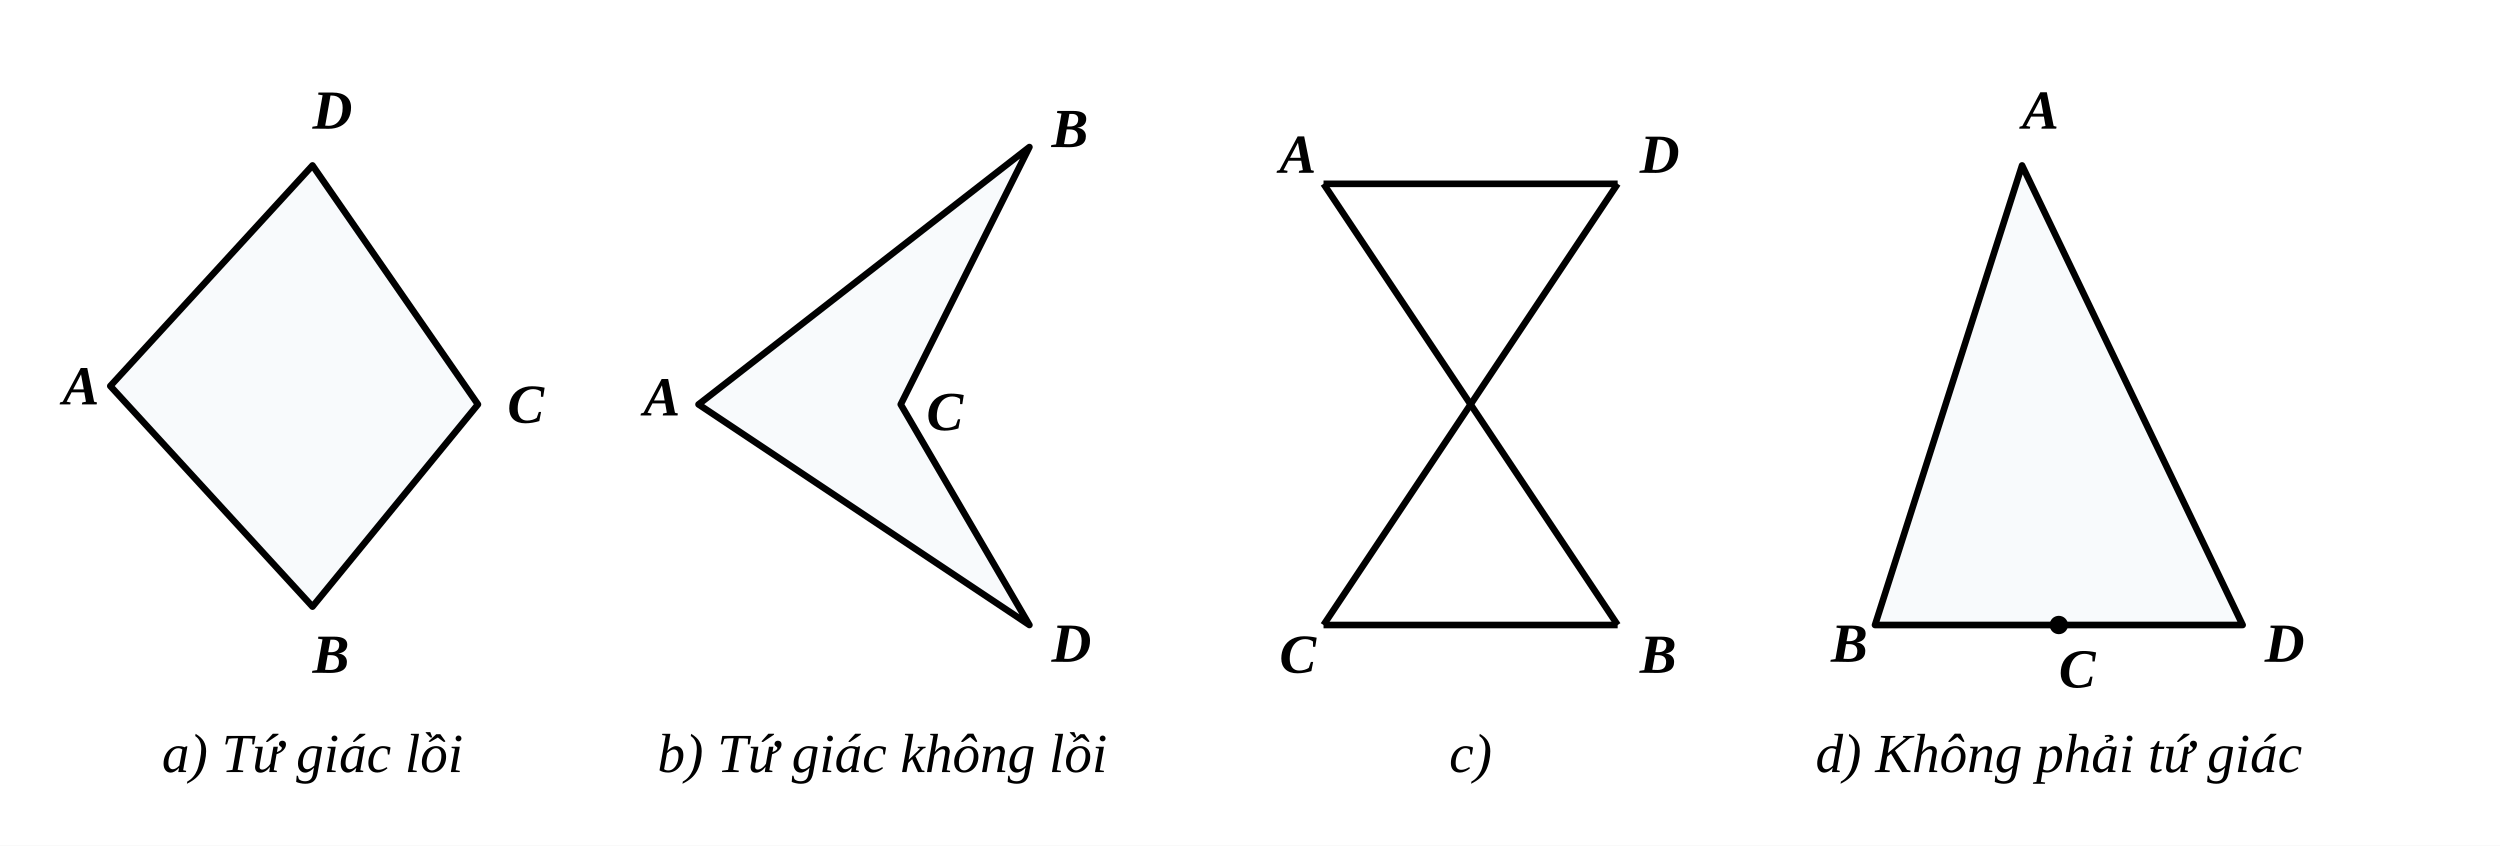
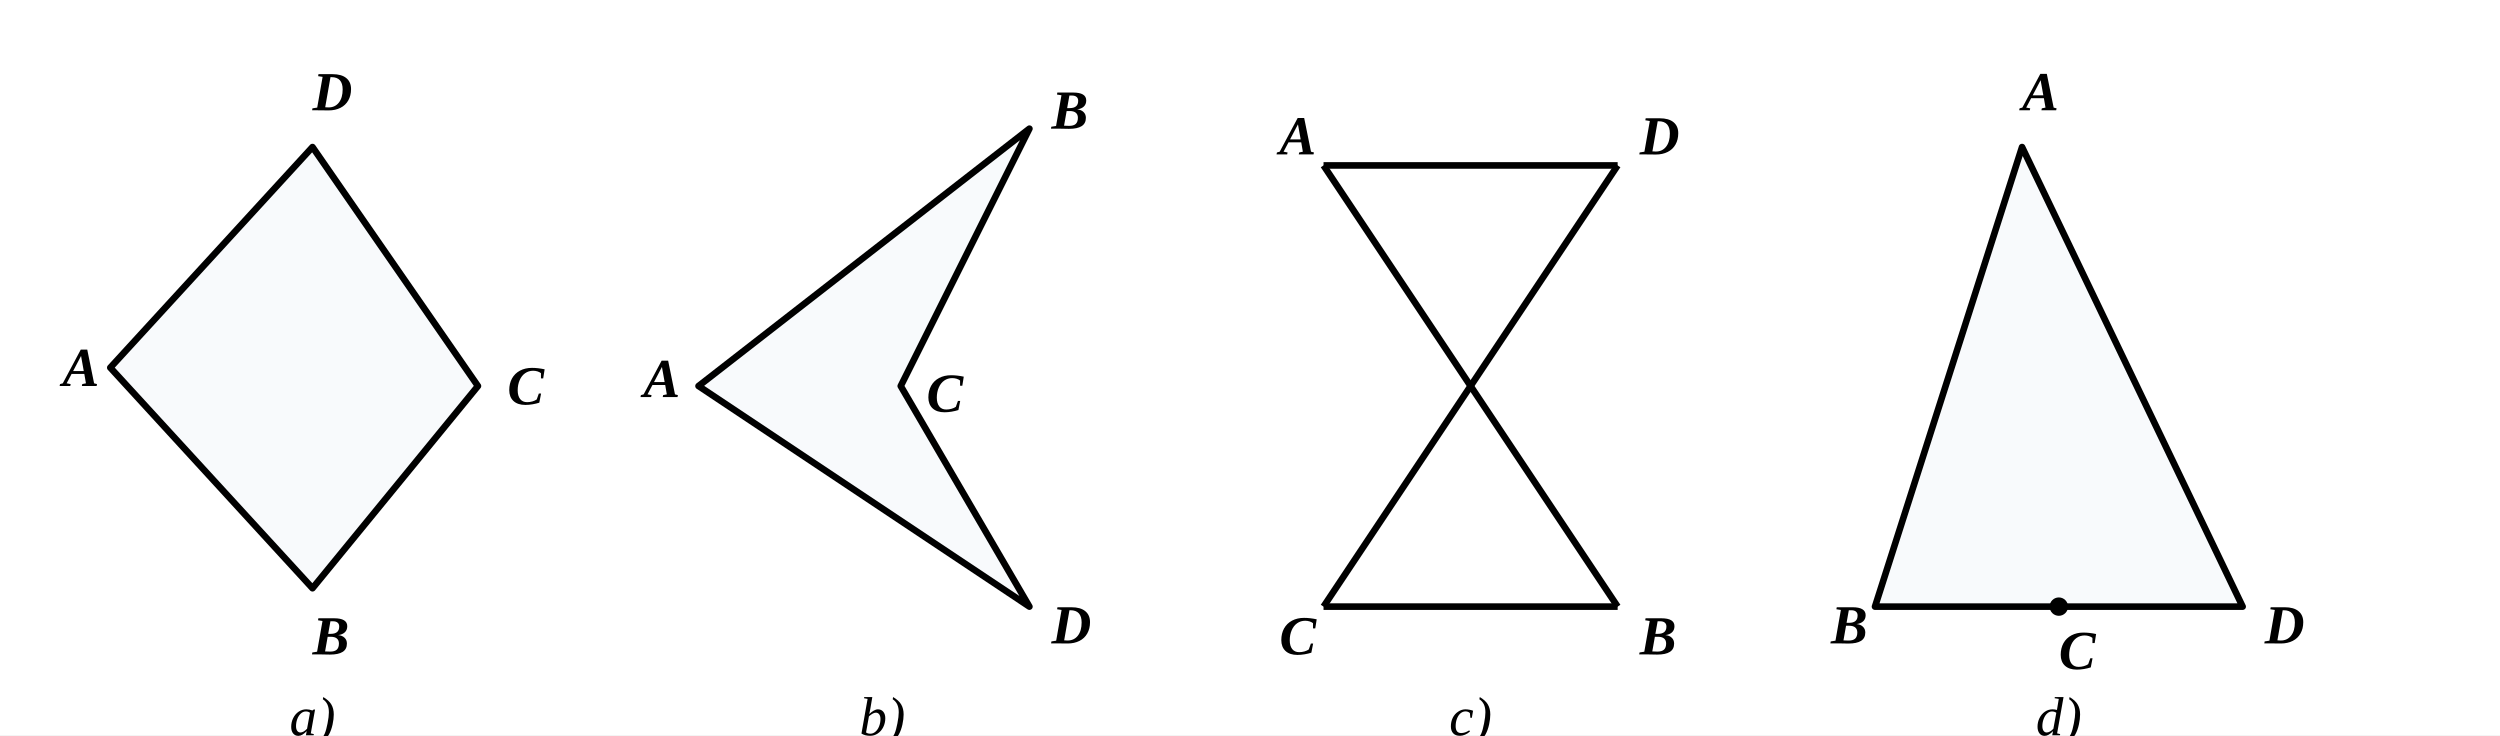
- <svg xmlns="http://www.w3.org/2000/svg" viewBox="0 0 680 230" width="680" height="230">
-   <rect width="680" height="230" fill="#ffffff" />
-   <g transform="translate(10, 15)">
+ <svg xmlns="http://www.w3.org/2000/svg" viewBox="0 0 680 200" width="680" height="200">
+   <rect width="680" height="200" fill="#ffffff" />
+   <g transform="translate(10, 10)">
    <polygon points="20,90 75,30 120,95 75,150" fill="#f8fafc" stroke="#000000" stroke-width="1.8" stroke-linejoin="round" />
    <text x="7" y="95" font-family="'Times New Roman', serif" font-style="italic" font-size="15" font-weight="bold">A</text>
    <text x="75" y="20" font-family="'Times New Roman', serif" font-style="italic" font-size="15" font-weight="bold">D</text>
    <text x="128" y="100" font-family="'Times New Roman', serif" font-style="italic" font-size="15" font-weight="bold">C</text>
    <text x="75" y="168" font-family="'Times New Roman', serif" font-style="italic" font-size="15" font-weight="bold">B</text>
-     <text x="75" y="195" text-anchor="middle" font-family="'Times New Roman', serif" font-style="italic" font-size="15">a) Tứ giác lồi</text>
+     <text x="75" y="190" text-anchor="middle" font-family="'Times New Roman', serif" font-style="italic" font-size="15">a)</text>
  </g>
-   <g transform="translate(170, 15)">
+   <g transform="translate(170, 10)">
    <polygon points="20,95 110,25 75,95 110,155" fill="#f8fafc" stroke="#000000" stroke-width="1.8" stroke-linejoin="round" />
    <text x="5" y="98" font-family="'Times New Roman', serif" font-style="italic" font-size="15" font-weight="bold">A</text>
    <text x="116" y="25" font-family="'Times New Roman', serif" font-style="italic" font-size="15" font-weight="bold">B</text>
    <text x="82" y="102" font-family="'Times New Roman', serif" font-style="italic" font-size="15" font-weight="bold">C</text>
    <text x="116" y="165" font-family="'Times New Roman', serif" font-style="italic" font-size="15" font-weight="bold">D</text>
-     <text x="70" y="195" text-anchor="middle" font-family="'Times New Roman', serif" font-style="italic" font-size="15">b) Tứ giác không lồi</text>
+     <text x="70" y="190" text-anchor="middle" font-family="'Times New Roman', serif" font-style="italic" font-size="15">b)</text>
  </g>
-   <g transform="translate(340, 15)">
+   <g transform="translate(340, 10)">
    <line x1="20" y1="35" x2="100" y2="35" stroke="#000000" stroke-width="1.8" />
    <line x1="100" y1="35" x2="20" y2="155" stroke="#000000" stroke-width="1.8" />
    <line x1="20" y1="155" x2="100" y2="155" stroke="#000000" stroke-width="1.8" />
    <line x1="100" y1="155" x2="20" y2="35" stroke="#000000" stroke-width="1.8" />
    <text x="8" y="32" font-family="'Times New Roman', serif" font-style="italic" font-size="15" font-weight="bold">A</text>
    <text x="106" y="32" font-family="'Times New Roman', serif" font-style="italic" font-size="15" font-weight="bold">D</text>
    <text x="8" y="168" font-family="'Times New Roman', serif" font-style="italic" font-size="15" font-weight="bold">C</text>
    <text x="106" y="168" font-family="'Times New Roman', serif" font-style="italic" font-size="15" font-weight="bold">B</text>
-     <text x="60" y="195" text-anchor="middle" font-family="'Times New Roman', serif" font-style="italic" font-size="15">c)</text>
+     <text x="60" y="190" text-anchor="middle" font-family="'Times New Roman', serif" font-style="italic" font-size="15">c)</text>
  </g>
-   <g transform="translate(500, 15)">
+   <g transform="translate(500, 10)">
    <polygon points="50,30 10,155 110,155" fill="#f8fafc" stroke="#000000" stroke-width="1.8" stroke-linejoin="round" />
    <circle cx="60" cy="155" r="2.5" fill="#000000" />
    <text x="50" y="20" font-family="'Times New Roman', serif" font-style="italic" font-size="15" font-weight="bold">A</text>
    <text x="-2" y="165" font-family="'Times New Roman', serif" font-style="italic" font-size="15" font-weight="bold">B</text>
    <text x="60" y="172" font-family="'Times New Roman', serif" font-style="italic" font-size="15" font-weight="bold">C</text>
    <text x="116" y="165" font-family="'Times New Roman', serif" font-style="italic" font-size="15" font-weight="bold">D</text>
-     <text x="60" y="195" text-anchor="middle" font-family="'Times New Roman', serif" font-style="italic" font-size="15">d) Không phải tứ giác</text>
+     <text x="60" y="190" text-anchor="middle" font-family="'Times New Roman', serif" font-style="italic" font-size="15">d)</text>
  </g>
</svg>
